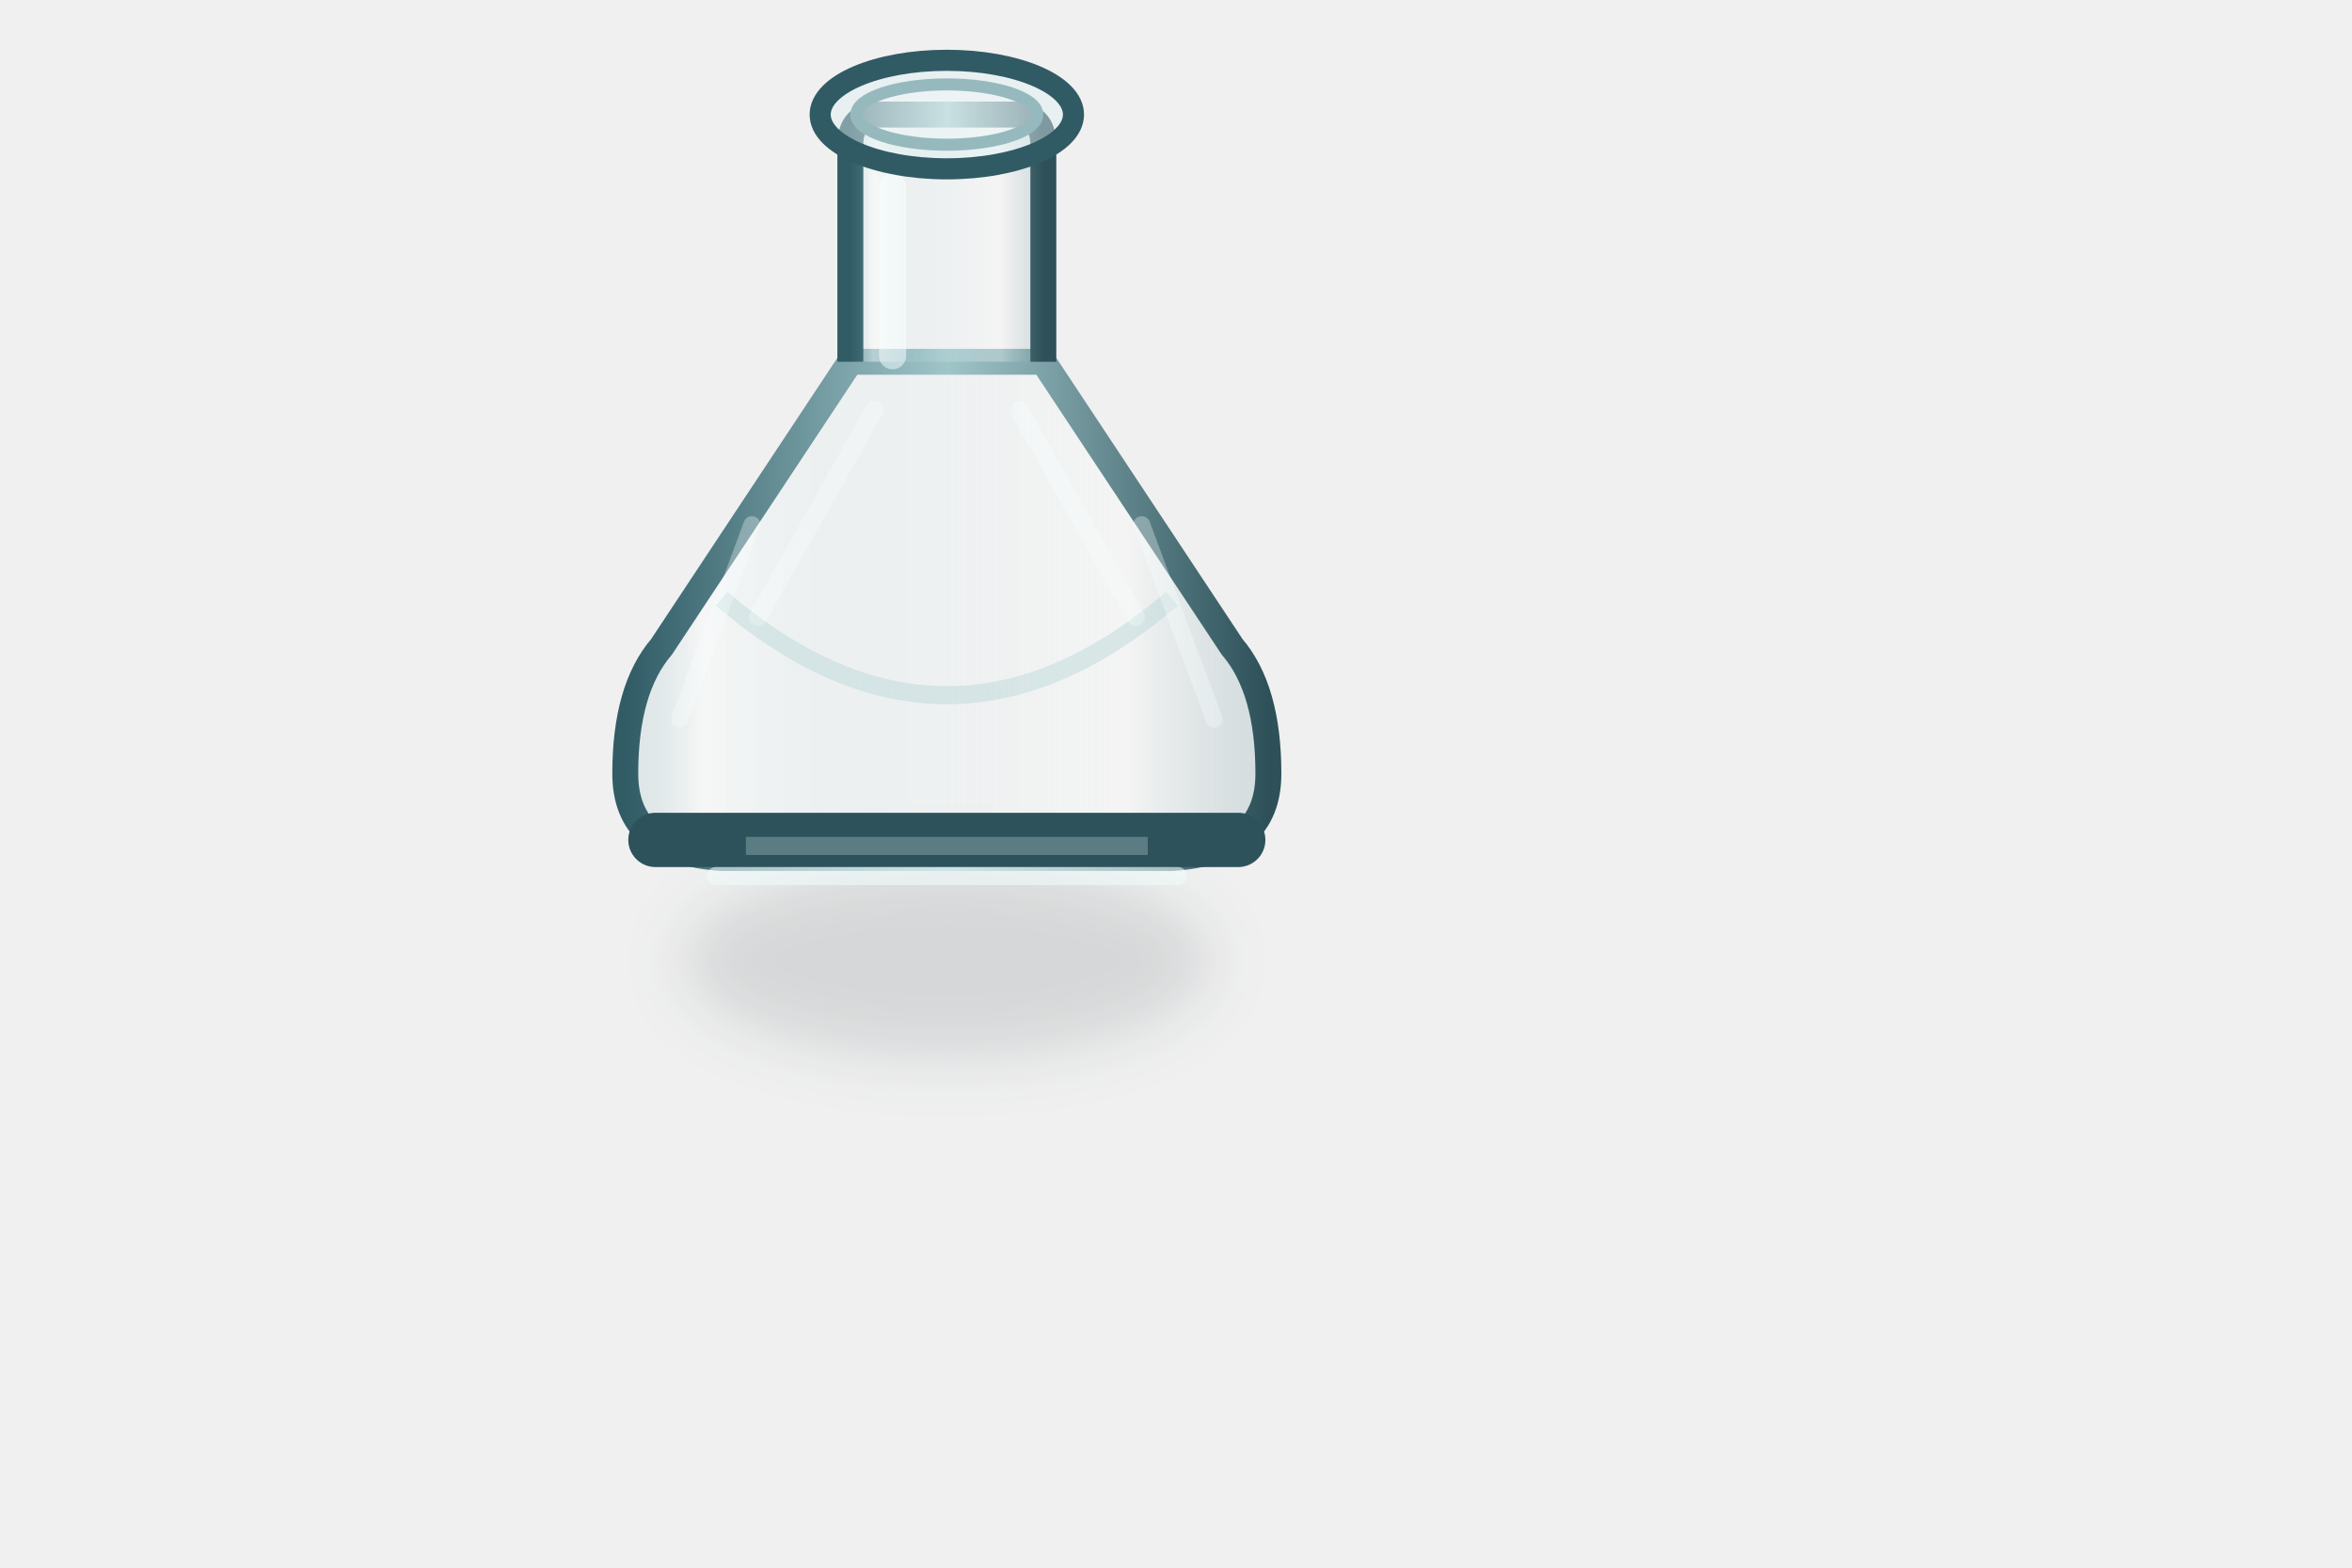
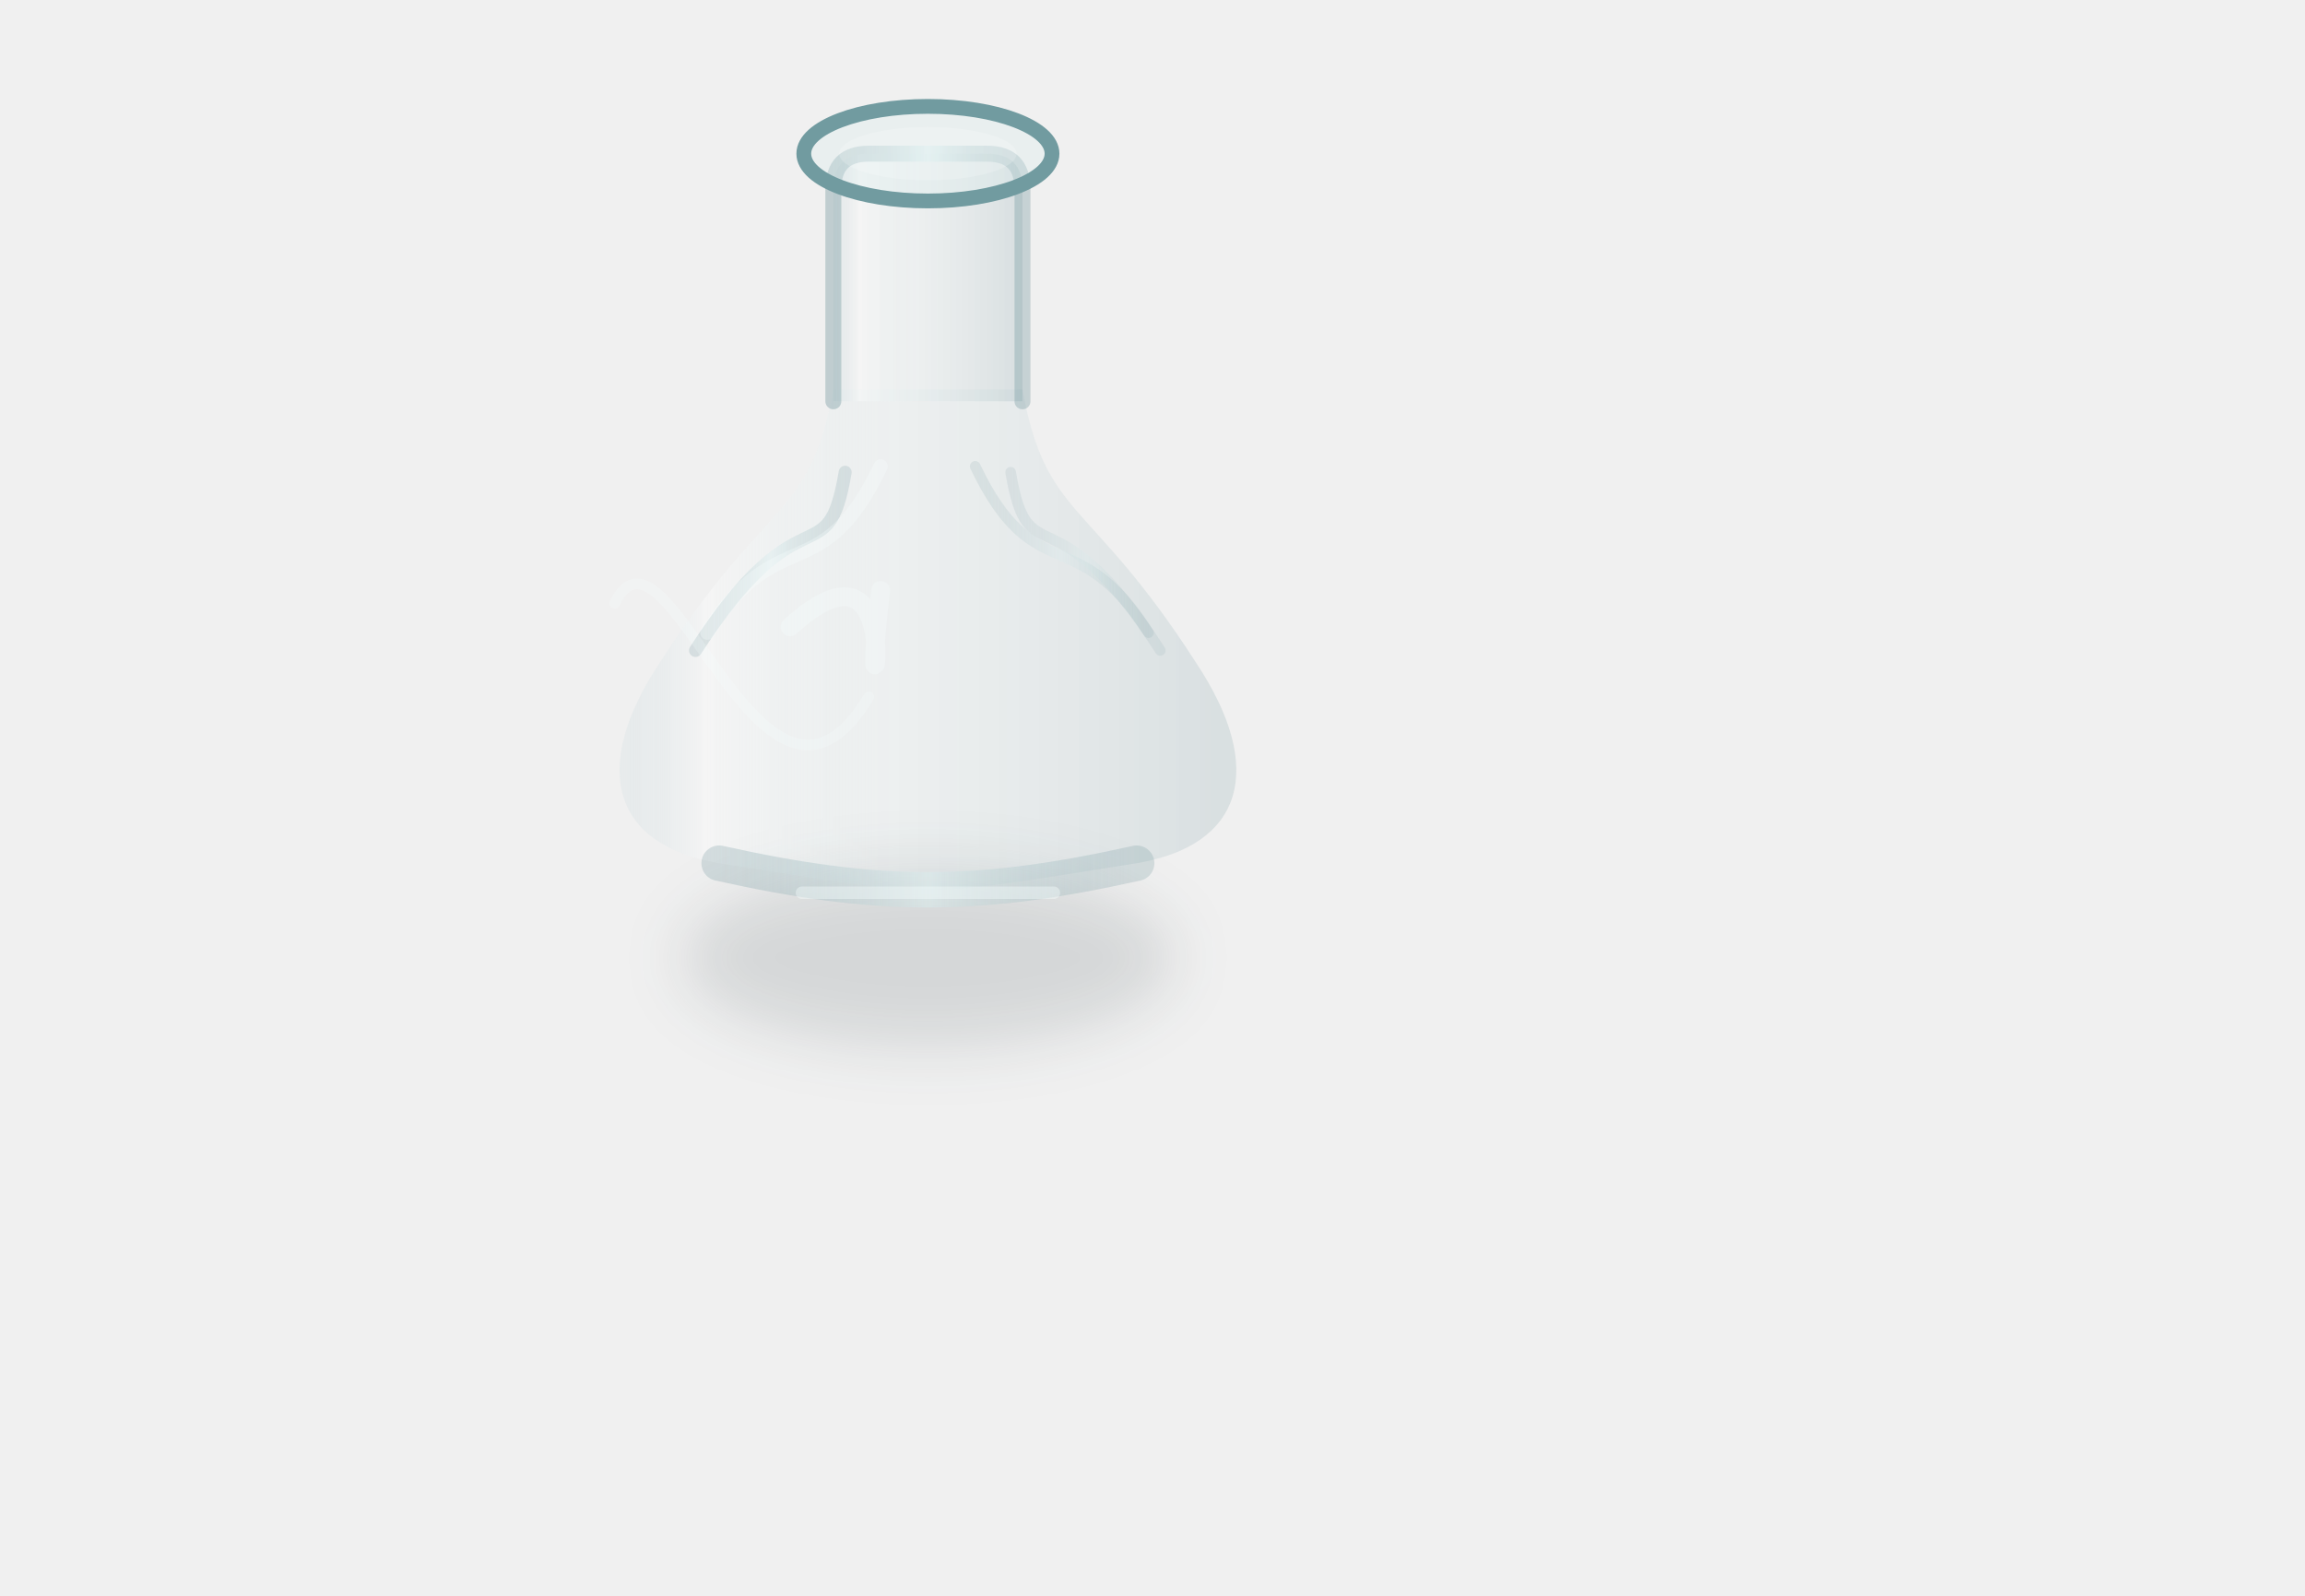
- <svg xmlns="http://www.w3.org/2000/svg" viewBox="28 12 390 260" data-asset-id="conical-flask-100ml" data-specification-id="conical-flask-100ml" data-family-id="conical-flask" data-capacity-ml="100" data-dimensions-mm="62 105 62" data-lod="preview" data-coordinate-unit="mm" data-visual-role="apparatus-geometry" data-view-mode="catalog-preview" data-measurement-qualified="false" role="img" aria-labelledby="title desc">
+ <svg xmlns="http://www.w3.org/2000/svg" viewBox="28 12 390 270" data-asset-id="conical-flask-100ml" data-specification-id="conical-flask-100ml" data-family-id="conical-flask" data-capacity-ml="100" data-dimensions-mm="62 105 62" data-material-profile="curved-borosilicate-vessel" data-lod="preview" data-lod-detail="catalog" data-coordinate-unit="mm" data-visual-role="apparatus-geometry" data-view-mode="catalog-preview" data-measurement-qualified="false" data-anatomy="flat-contact-foot|curved-conical-body|shoulder-transition|cylindrical-neck|open-mouth-rim|interior-cavity" role="img" aria-labelledby="conical-flask-100ml-preview-title conical-flask-100ml-preview-desc">
  <defs>
    <linearGradient id="conical-flask-100ml-glass" x1="0" x2="1" y1="0" y2="0">
-       <stop offset="0" stop-color="#8ab5bf" stop-opacity=".16" />
-       <stop offset=".12" stop-color="#ffffff" stop-opacity=".42" />
-       <stop offset=".32" stop-color="#d7eef1" stop-opacity=".12" />
-       <stop offset=".78" stop-color="#ffffff" stop-opacity=".30" />
-       <stop offset="1" stop-color="#5d8b95" stop-opacity=".20" />
+       <stop offset="0" stop-color="#a7c5cd" stop-opacity=".12" />
+       <stop offset=".14" stop-color="#ffffff" stop-opacity=".31" />
+       <stop offset=".42" stop-color="#d2e9eb" stop-opacity=".10" />
+       <stop offset="1" stop-color="#628b94" stop-opacity=".17" />
    </linearGradient>
-     <linearGradient id="conical-flask-100ml-glass-edge" x1="0" x2="1">
-       <stop offset="0" stop-color="#315c66" />
-       <stop offset=".5" stop-color="#9fc5c9" />
-       <stop offset="1" stop-color="#2d5059" />
+     <linearGradient id="conical-flask-100ml-edge" x1="0" x2="1">
+       <stop offset="0" stop-color="#638b93" stop-opacity=".34" />
+       <stop offset=".5" stop-color="#d9eff0" stop-opacity=".62" />
+       <stop offset="1" stop-color="#638b93" stop-opacity=".30" />
    </linearGradient>
-     <linearGradient id="conical-flask-100ml-steel" x1="0" x2="1">
-       <stop offset="0" stop-color="#26353b" />
-       <stop offset=".18" stop-color="#7c9298" />
-       <stop offset=".40" stop-color="#e2eaeb" />
-       <stop offset=".58" stop-color="#71848a" />
-       <stop offset="1" stop-color="#1e292e" />
+     <linearGradient id="conical-flask-100ml-ptfe" x1="0" x2="1">
+       <stop offset="0" stop-color="#d5d8d3" />
+       <stop offset=".42" stop-color="#f5f4ea" />
+       <stop offset="1" stop-color="#9da49d" />
    </linearGradient>
    <linearGradient id="conical-flask-100ml-rubber" x1="0" x2="1">
-       <stop offset="0" stop-color="#192328" />
-       <stop offset=".45" stop-color="#59686b" />
-       <stop offset="1" stop-color="#11191d" />
+       <stop offset="0" stop-color="#3d4a4a" />
+       <stop offset=".5" stop-color="#8a9890" />
+       <stop offset="1" stop-color="#253131" />
    </linearGradient>
    <filter id="conical-flask-100ml-shadow" x="-30%" y="-40%" width="160%" height="190%">
      <feGaussianBlur stdDeviation="5" />
    </filter>
-     <style>
-       .edge { stroke: url(#conical-flask-100ml-glass-edge); stroke-linejoin: round; }
-       .glass-fill { fill: url(#conical-flask-100ml-glass); }
-       .steel-fill { fill: url(#conical-flask-100ml-steel); }
-       .rubber-fill { fill: url(#conical-flask-100ml-rubber); }
-       .detail { stroke: #29444c; stroke-linecap: round; stroke-linejoin: round; }
-       .highlight { stroke: #f8ffff; stroke-linecap: round; fill: none; }
-     </style>
+     <style>.glass-fill{fill:url(#conical-flask-100ml-glass)}.glass-edge{fill:none;stroke:url(#conical-flask-100ml-edge);stroke-linecap:round;stroke-linejoin:round}.detail{stroke:#49686d;stroke-linecap:round;stroke-linejoin:round;fill:none}.highlight{stroke:#f7ffff;stroke-linecap:round;stroke-linejoin:round;fill:none}.ptfe-fill{fill:url(#conical-flask-100ml-ptfe)}.rubber-fill{fill:url(#conical-flask-100ml-rubber)}</style>
  </defs>
  <g data-layer="shadow">
-     <ellipse cx="185" cy="171.3" rx="43.722" ry="16" fill="#203137" opacity=".13" filter="url(#conical-flask-100ml-shadow)" />
+     <ellipse cx="185" cy="174.05" rx="41.59" ry="15" fill="#203137" opacity=".13" filter="url(#conical-flask-100ml-shadow)" />
+   </g>
+   <g data-layer="body" data-part="vessel.body">
+     <path d="M 169 77.9 C 165 99.9 157.68 96.05 139.68 124.05 C 127.68 142.05 131.68 155.05 149.68 158.05 C 187.68 164.05 182.32 164.05 220.32 158.05 C 238.32 155.05 242.32 142.05 230.32 124.05 C 212.32 96.05 205 99.9 201 77.9 Z" class="glass-fill" />
  </g>
  <g data-layer="glass-back" data-part="vessel.body">
-     <path d="M169 72L137.68 119.3Q131.68 126.3 131.68 140.3Q131.68 153.3 147.68 154.3H222.32Q238.32 153.3 238.32 140.3Q238.32 126.3 232.32 119.3L201 72Z" class="glass-fill edge" stroke-width="4.3" />
+     <path d="M145.68 122.05C163.68 94.05 168 109.9 171 91.9" class="glass-edge" stroke-width="2.2" opacity=".58" />
+     <path d="M224.32 122.05C206.32 94.05 202 109.9 199 91.9" class="glass-edge" stroke-width="1.8" opacity=".34" />
+   </g>
+   <g data-layer="shoulder" data-part="vessel.shoulder">
+     <path d="M177 90.9C167 111.9 159.68 100.05 147.68 119.05" class="highlight" stroke-width="2.4" opacity=".28" />
+     <path d="M193 90.9C203 111.9 210.32 100.05 222.32 119.05" class="glass-edge" stroke-width="1.8" opacity=".38" />
+   </g>
+   <g data-layer="neck" data-part="vessel.neck">
+     <path d="M169 79.9V44Q169 38 175 38H195Q201 38 201 44V79.9" class="glass-fill" />
+     <path d="M169 79.9V44Q169 38 175 38H195Q201 38 201 44V79.9" class="glass-edge" stroke-width="2.7" />
+   </g>
+   <g data-layer="rim" data-part="vessel.rim">
+     <ellipse cx="185" cy="38" rx="21" ry="8" fill="#dceff0" fill-opacity=".34" stroke="#719ba0" stroke-width="2.5" />
+     <ellipse cx="185" cy="38" rx="15" ry="4.5" fill="#ffffff" fill-opacity=".18" />
  </g>
  <g data-layer="liquid" data-runtime="true" opacity="0" />
  <g data-layer="meniscus" data-runtime="true" opacity="0" />
-   <g data-layer="body" data-part="vessel.body">
-     <path d="M147.68 111.3Q185 143.3 222.32 111.3" fill="none" stroke="#9fc8ca" stroke-width="3" opacity=".32" />
+   <g data-layer="contact-base" data-part="vessel.contact-foot">
+     <path d="M149.68 158.05C176.68 164.05 193.32 164.05 220.32 158.05" class="glass-edge" stroke-width="6" opacity=".68" />
+     <path d="M163.68 163.05H206.32" class="highlight" stroke-width="2.1" opacity=".38" />
  </g>
-   <g data-layer="neck" data-part="vessel.neck">
-     <path d="M169 72V36Q169 31 174 31H196Q201 31 201 36V72" class="glass-fill edge" stroke-width="4.3" />
-     <path d="M176 43v28" stroke="#ffffff" stroke-width="4.5" opacity=".50" class="highlight" />
-   </g>
-   <g data-layer="rim" data-part="vessel.rim">
-     <ellipse cx="185" cy="31" rx="21" ry="9" fill="#dff0f1" fill-opacity=".46" stroke="#315b64" stroke-width="3.5" />
-     <ellipse cx="185" cy="31" rx="15" ry="5" fill="#ffffff" fill-opacity=".20" stroke="#96b9be" stroke-width="2" />
-   </g>
-   <g data-layer="base" data-part="vessel.base">
-     <path d="M136.68 151.3H233.32" stroke="#2d525b" stroke-width="9" stroke-linecap="round" />
-     <path d="M146.68 157.3H223.32" stroke="#f1fbfb" stroke-width="3" stroke-linecap="round" opacity=".56" />
-   </g>
-   <g data-layer="hardware">
-     <path d="M151.68 152.3h66.64" stroke="#78969b" stroke-width="3" opacity=".62" />
-   </g>
-   <g data-layer="glass-front">
-     <path d="M152.68 99L140.68 131.3M217.32 99L229.32 131.3" stroke="#ffffff" stroke-width="2.8" opacity=".32" class="highlight" />
+   <g data-layer="glass-front" data-part="vessel.body">
+     <path d="M161.68 118.05C183.68 98.05 173 145.9 177 111.9" class="highlight" stroke-width="3.2" opacity=".25" />
  </g>
  <g data-layer="highlight">
-     <path d="M173 80L153.68 114.3M197 80L216.32 114.3" stroke="#ffffff" stroke-width="3" opacity=".30" class="highlight" />
+     <path d="M175 129.9C157 159.9 141 96.05 132 114.05" class="highlight" stroke-width="1.8" opacity=".20" />
+   </g>
+   <g data-layer="construction-detail">
+     <path d="M149.68 118.98h70.64" class="glass-edge" stroke-width="1" opacity=".34" />
  </g>
  <g data-layer="accessibility">
-     <rect x="116.68" y="16" width="136.64" height="153.3" fill="none" stroke="#79d0d5" stroke-width="2" stroke-dasharray="8 8" opacity="0" />
+     <rect x="116.68" y="20" width="136.64" height="151.05" fill="none" stroke="#79c5c8" stroke-width="2" stroke-dasharray="8 8" opacity="0" />
  </g>
</svg>
